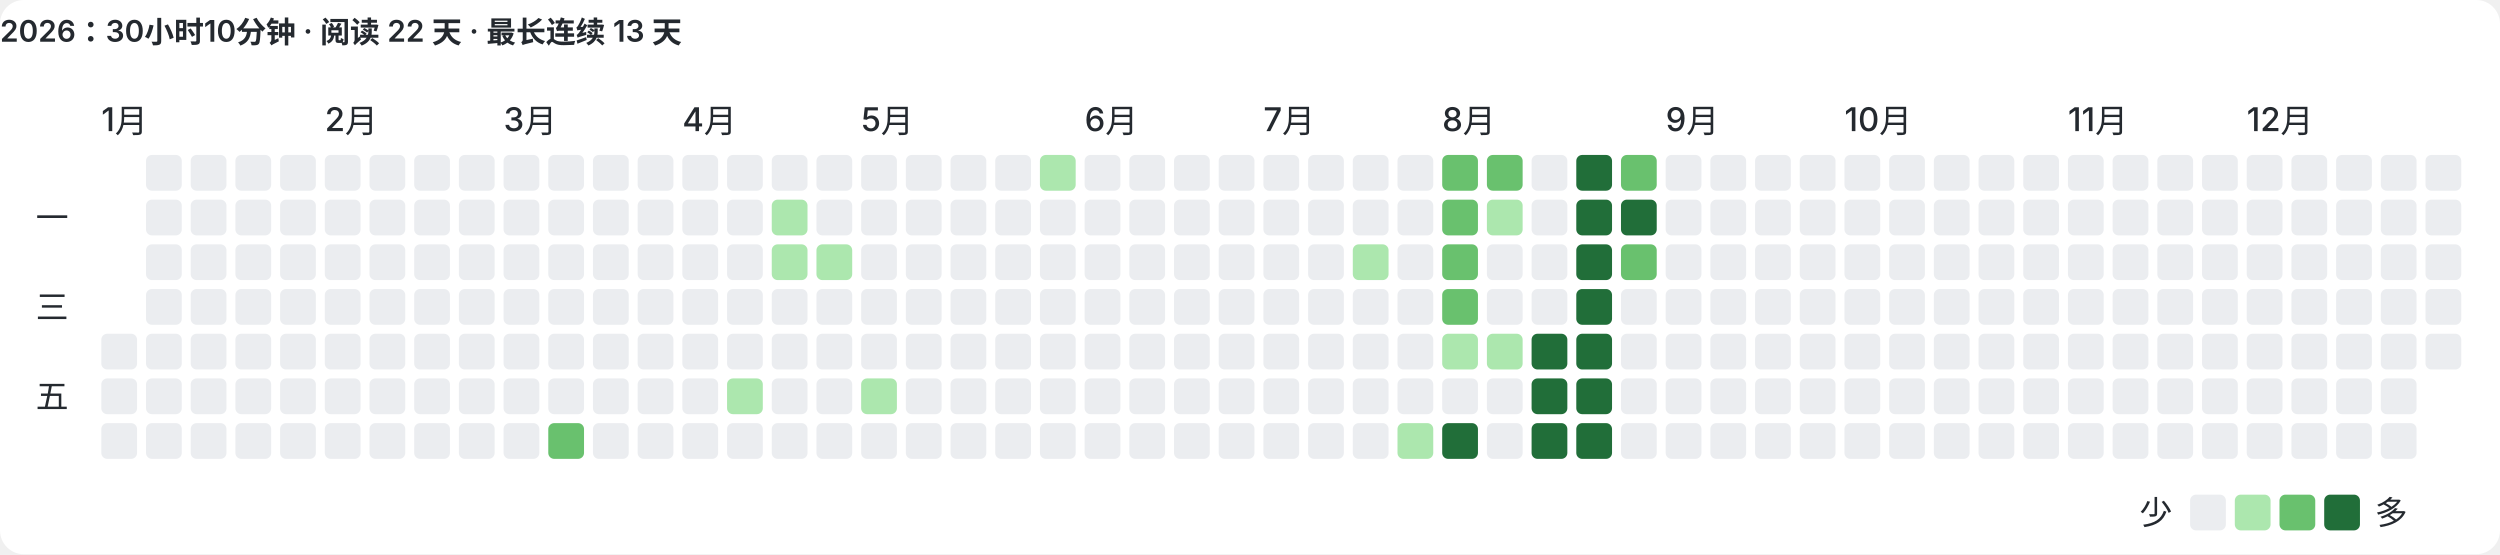
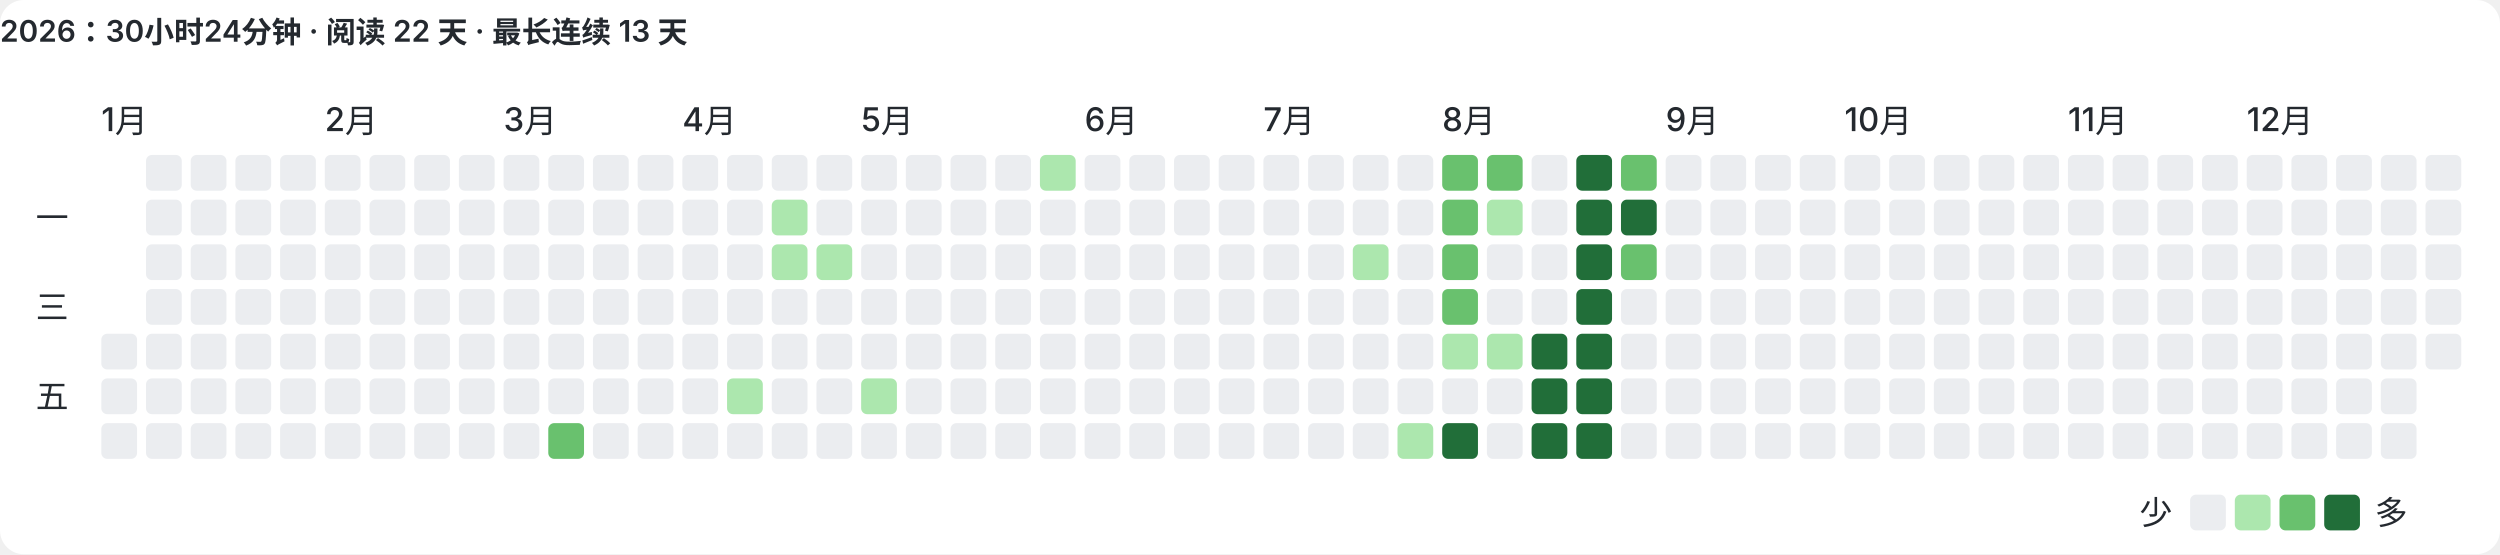
- <svg xmlns="http://www.w3.org/2000/svg" width="100%" viewBox="0 0 839 186" preserveAspectRatio="xMinYMin meet" style="display:block;max-width:100%;height:auto" role="img" data-summary="2026：30小时10分钟  ·  阅读 22 天  ·  最长连续 13 天" aria-label="微信读书 · 2026">
+ <svg xmlns="http://www.w3.org/2000/svg" width="100%" viewBox="0 0 839 186" preserveAspectRatio="xMinYMin meet" style="display:block;max-width:100%;height:auto" role="img" data-summary="2026：30小时24分钟  ·  阅读 22 天  ·  最长连续 13 天" aria-label="微信读书 · 2026">
  <rect width="100%" height="100%" rx="8" fill="#FFFFFF" />
  <style>
.label{font:500 11px "PingFang SC","Microsoft YaHei",-apple-system,BlinkMacSystemFont,"Segoe UI",sans-serif}
.summary{font:600 10px "PingFang SC","Microsoft YaHei",-apple-system,BlinkMacSystemFont,"Segoe UI",sans-serif}
</style>
-   <text class="summary" x="0" y="14" fill="#24292F">2026：30小时10分钟  ·  阅读 22 天  ·  最长连续 13 天</text>
+   <text class="summary" x="0" y="14" fill="#24292F">2026：30小时24分钟  ·  阅读 22 天  ·  最长连续 13 天</text>
  <text class="label" x="34" y="44" fill="#24292F">1月</text>
  <text class="label" x="109" y="44" fill="#24292F">2月</text>
  <text class="label" x="169" y="44" fill="#24292F">3月</text>
  <text class="label" x="229" y="44" fill="#24292F">4月</text>
  <text class="label" x="289" y="44" fill="#24292F">5月</text>
  <text class="label" x="364" y="44" fill="#24292F">6月</text>
  <text class="label" x="424" y="44" fill="#24292F">7月</text>
  <text class="label" x="484" y="44" fill="#24292F">8月</text>
  <text class="label" x="559" y="44" fill="#24292F">9月</text>
  <text class="label" x="619" y="44" fill="#24292F">10月</text>
  <text class="label" x="694" y="44" fill="#24292F">11月</text>
  <text class="label" x="754" y="44" fill="#24292F">12月</text>
  <text class="label" x="12" y="77" fill="#24292F">一</text>
  <text class="label" x="12" y="107" fill="#24292F">三</text>
  <text class="label" x="12" y="137" fill="#24292F">五</text>
  <rect x="34" y="112" width="12" height="12" rx="2" fill="#EBEDF0" data-date="2026-01-01" data-seconds="0">
</rect>
  <rect x="34" y="127" width="12" height="12" rx="2" fill="#EBEDF0" data-date="2026-01-02" data-seconds="0">
</rect>
  <rect x="34" y="142" width="12" height="12" rx="2" fill="#EBEDF0" data-date="2026-01-03" data-seconds="0">
</rect>
  <rect x="49" y="52" width="12" height="12" rx="2" fill="#EBEDF0" data-date="2026-01-04" data-seconds="0">
</rect>
  <rect x="49" y="67" width="12" height="12" rx="2" fill="#EBEDF0" data-date="2026-01-05" data-seconds="0">
</rect>
  <rect x="49" y="82" width="12" height="12" rx="2" fill="#EBEDF0" data-date="2026-01-06" data-seconds="0">
</rect>
  <rect x="49" y="97" width="12" height="12" rx="2" fill="#EBEDF0" data-date="2026-01-07" data-seconds="0">
</rect>
  <rect x="49" y="112" width="12" height="12" rx="2" fill="#EBEDF0" data-date="2026-01-08" data-seconds="0">
</rect>
  <rect x="49" y="127" width="12" height="12" rx="2" fill="#EBEDF0" data-date="2026-01-09" data-seconds="0">
</rect>
  <rect x="49" y="142" width="12" height="12" rx="2" fill="#EBEDF0" data-date="2026-01-10" data-seconds="0">
</rect>
  <rect x="64" y="52" width="12" height="12" rx="2" fill="#EBEDF0" data-date="2026-01-11" data-seconds="0">
</rect>
  <rect x="64" y="67" width="12" height="12" rx="2" fill="#EBEDF0" data-date="2026-01-12" data-seconds="0">
</rect>
  <rect x="64" y="82" width="12" height="12" rx="2" fill="#EBEDF0" data-date="2026-01-13" data-seconds="0">
</rect>
  <rect x="64" y="97" width="12" height="12" rx="2" fill="#EBEDF0" data-date="2026-01-14" data-seconds="0">
</rect>
  <rect x="64" y="112" width="12" height="12" rx="2" fill="#EBEDF0" data-date="2026-01-15" data-seconds="0">
</rect>
  <rect x="64" y="127" width="12" height="12" rx="2" fill="#EBEDF0" data-date="2026-01-16" data-seconds="0">
</rect>
  <rect x="64" y="142" width="12" height="12" rx="2" fill="#EBEDF0" data-date="2026-01-17" data-seconds="0">
</rect>
  <rect x="79" y="52" width="12" height="12" rx="2" fill="#EBEDF0" data-date="2026-01-18" data-seconds="0">
</rect>
  <rect x="79" y="67" width="12" height="12" rx="2" fill="#EBEDF0" data-date="2026-01-19" data-seconds="0">
</rect>
  <rect x="79" y="82" width="12" height="12" rx="2" fill="#EBEDF0" data-date="2026-01-20" data-seconds="0">
</rect>
  <rect x="79" y="97" width="12" height="12" rx="2" fill="#EBEDF0" data-date="2026-01-21" data-seconds="0">
</rect>
  <rect x="79" y="112" width="12" height="12" rx="2" fill="#EBEDF0" data-date="2026-01-22" data-seconds="0">
</rect>
  <rect x="79" y="127" width="12" height="12" rx="2" fill="#EBEDF0" data-date="2026-01-23" data-seconds="0">
</rect>
  <rect x="79" y="142" width="12" height="12" rx="2" fill="#EBEDF0" data-date="2026-01-24" data-seconds="0">
</rect>
  <rect x="94" y="52" width="12" height="12" rx="2" fill="#EBEDF0" data-date="2026-01-25" data-seconds="0">
</rect>
  <rect x="94" y="67" width="12" height="12" rx="2" fill="#EBEDF0" data-date="2026-01-26" data-seconds="0">
</rect>
  <rect x="94" y="82" width="12" height="12" rx="2" fill="#EBEDF0" data-date="2026-01-27" data-seconds="0">
</rect>
  <rect x="94" y="97" width="12" height="12" rx="2" fill="#EBEDF0" data-date="2026-01-28" data-seconds="0">
</rect>
  <rect x="94" y="112" width="12" height="12" rx="2" fill="#EBEDF0" data-date="2026-01-29" data-seconds="0">
</rect>
  <rect x="94" y="127" width="12" height="12" rx="2" fill="#EBEDF0" data-date="2026-01-30" data-seconds="0">
</rect>
  <rect x="94" y="142" width="12" height="12" rx="2" fill="#EBEDF0" data-date="2026-01-31" data-seconds="0">
</rect>
  <rect x="109" y="52" width="12" height="12" rx="2" fill="#EBEDF0" data-date="2026-02-01" data-seconds="0">
</rect>
  <rect x="109" y="67" width="12" height="12" rx="2" fill="#EBEDF0" data-date="2026-02-02" data-seconds="0">
</rect>
  <rect x="109" y="82" width="12" height="12" rx="2" fill="#EBEDF0" data-date="2026-02-03" data-seconds="0">
</rect>
  <rect x="109" y="97" width="12" height="12" rx="2" fill="#EBEDF0" data-date="2026-02-04" data-seconds="0">
</rect>
  <rect x="109" y="112" width="12" height="12" rx="2" fill="#EBEDF0" data-date="2026-02-05" data-seconds="0">
</rect>
  <rect x="109" y="127" width="12" height="12" rx="2" fill="#EBEDF0" data-date="2026-02-06" data-seconds="0">
</rect>
  <rect x="109" y="142" width="12" height="12" rx="2" fill="#EBEDF0" data-date="2026-02-07" data-seconds="0">
</rect>
  <rect x="124" y="52" width="12" height="12" rx="2" fill="#EBEDF0" data-date="2026-02-08" data-seconds="0">
</rect>
  <rect x="124" y="67" width="12" height="12" rx="2" fill="#EBEDF0" data-date="2026-02-09" data-seconds="0">
</rect>
  <rect x="124" y="82" width="12" height="12" rx="2" fill="#EBEDF0" data-date="2026-02-10" data-seconds="0">
</rect>
  <rect x="124" y="97" width="12" height="12" rx="2" fill="#EBEDF0" data-date="2026-02-11" data-seconds="0">
</rect>
  <rect x="124" y="112" width="12" height="12" rx="2" fill="#EBEDF0" data-date="2026-02-12" data-seconds="0">
</rect>
  <rect x="124" y="127" width="12" height="12" rx="2" fill="#EBEDF0" data-date="2026-02-13" data-seconds="0">
</rect>
  <rect x="124" y="142" width="12" height="12" rx="2" fill="#EBEDF0" data-date="2026-02-14" data-seconds="0">
</rect>
  <rect x="139" y="52" width="12" height="12" rx="2" fill="#EBEDF0" data-date="2026-02-15" data-seconds="0">
</rect>
  <rect x="139" y="67" width="12" height="12" rx="2" fill="#EBEDF0" data-date="2026-02-16" data-seconds="0">
</rect>
  <rect x="139" y="82" width="12" height="12" rx="2" fill="#EBEDF0" data-date="2026-02-17" data-seconds="0">
</rect>
  <rect x="139" y="97" width="12" height="12" rx="2" fill="#EBEDF0" data-date="2026-02-18" data-seconds="0">
</rect>
  <rect x="139" y="112" width="12" height="12" rx="2" fill="#EBEDF0" data-date="2026-02-19" data-seconds="0">
</rect>
  <rect x="139" y="127" width="12" height="12" rx="2" fill="#EBEDF0" data-date="2026-02-20" data-seconds="0">
</rect>
  <rect x="139" y="142" width="12" height="12" rx="2" fill="#EBEDF0" data-date="2026-02-21" data-seconds="0">
</rect>
  <rect x="154" y="52" width="12" height="12" rx="2" fill="#EBEDF0" data-date="2026-02-22" data-seconds="0">
</rect>
  <rect x="154" y="67" width="12" height="12" rx="2" fill="#EBEDF0" data-date="2026-02-23" data-seconds="0">
</rect>
  <rect x="154" y="82" width="12" height="12" rx="2" fill="#EBEDF0" data-date="2026-02-24" data-seconds="0">
</rect>
  <rect x="154" y="97" width="12" height="12" rx="2" fill="#EBEDF0" data-date="2026-02-25" data-seconds="0">
</rect>
  <rect x="154" y="112" width="12" height="12" rx="2" fill="#EBEDF0" data-date="2026-02-26" data-seconds="0">
</rect>
  <rect x="154" y="127" width="12" height="12" rx="2" fill="#EBEDF0" data-date="2026-02-27" data-seconds="0">
</rect>
  <rect x="154" y="142" width="12" height="12" rx="2" fill="#EBEDF0" data-date="2026-02-28" data-seconds="0">
</rect>
  <rect x="169" y="52" width="12" height="12" rx="2" fill="#EBEDF0" data-date="2026-03-01" data-seconds="0">
</rect>
  <rect x="169" y="67" width="12" height="12" rx="2" fill="#EBEDF0" data-date="2026-03-02" data-seconds="0">
</rect>
  <rect x="169" y="82" width="12" height="12" rx="2" fill="#EBEDF0" data-date="2026-03-03" data-seconds="0">
</rect>
  <rect x="169" y="97" width="12" height="12" rx="2" fill="#EBEDF0" data-date="2026-03-04" data-seconds="0">
</rect>
  <rect x="169" y="112" width="12" height="12" rx="2" fill="#EBEDF0" data-date="2026-03-05" data-seconds="0">
</rect>
  <rect x="169" y="127" width="12" height="12" rx="2" fill="#EBEDF0" data-date="2026-03-06" data-seconds="0">
</rect>
  <rect x="169" y="142" width="12" height="12" rx="2" fill="#EBEDF0" data-date="2026-03-07" data-seconds="0">
</rect>
  <rect x="184" y="52" width="12" height="12" rx="2" fill="#EBEDF0" data-date="2026-03-08" data-seconds="0">
</rect>
  <rect x="184" y="67" width="12" height="12" rx="2" fill="#EBEDF0" data-date="2026-03-09" data-seconds="0">
</rect>
  <rect x="184" y="82" width="12" height="12" rx="2" fill="#EBEDF0" data-date="2026-03-10" data-seconds="0">
</rect>
  <rect x="184" y="97" width="12" height="12" rx="2" fill="#EBEDF0" data-date="2026-03-11" data-seconds="0">
</rect>
  <rect x="184" y="112" width="12" height="12" rx="2" fill="#EBEDF0" data-date="2026-03-12" data-seconds="0">
</rect>
  <rect x="184" y="127" width="12" height="12" rx="2" fill="#EBEDF0" data-date="2026-03-13" data-seconds="0">
</rect>
  <rect x="184" y="142" width="12" height="12" rx="2" fill="#69C16E" data-date="2026-03-14" data-seconds="643">
</rect>
  <rect x="199" y="52" width="12" height="12" rx="2" fill="#EBEDF0" data-date="2026-03-15" data-seconds="0">
</rect>
  <rect x="199" y="67" width="12" height="12" rx="2" fill="#EBEDF0" data-date="2026-03-16" data-seconds="0">
</rect>
  <rect x="199" y="82" width="12" height="12" rx="2" fill="#EBEDF0" data-date="2026-03-17" data-seconds="0">
</rect>
  <rect x="199" y="97" width="12" height="12" rx="2" fill="#EBEDF0" data-date="2026-03-18" data-seconds="0">
</rect>
  <rect x="199" y="112" width="12" height="12" rx="2" fill="#EBEDF0" data-date="2026-03-19" data-seconds="0">
</rect>
  <rect x="199" y="127" width="12" height="12" rx="2" fill="#EBEDF0" data-date="2026-03-20" data-seconds="0">
</rect>
  <rect x="199" y="142" width="12" height="12" rx="2" fill="#EBEDF0" data-date="2026-03-21" data-seconds="0">
</rect>
  <rect x="214" y="52" width="12" height="12" rx="2" fill="#EBEDF0" data-date="2026-03-22" data-seconds="0">
</rect>
  <rect x="214" y="67" width="12" height="12" rx="2" fill="#EBEDF0" data-date="2026-03-23" data-seconds="0">
</rect>
  <rect x="214" y="82" width="12" height="12" rx="2" fill="#EBEDF0" data-date="2026-03-24" data-seconds="0">
</rect>
  <rect x="214" y="97" width="12" height="12" rx="2" fill="#EBEDF0" data-date="2026-03-25" data-seconds="0">
</rect>
  <rect x="214" y="112" width="12" height="12" rx="2" fill="#EBEDF0" data-date="2026-03-26" data-seconds="0">
</rect>
  <rect x="214" y="127" width="12" height="12" rx="2" fill="#EBEDF0" data-date="2026-03-27" data-seconds="0">
</rect>
  <rect x="214" y="142" width="12" height="12" rx="2" fill="#EBEDF0" data-date="2026-03-28" data-seconds="0">
</rect>
  <rect x="229" y="52" width="12" height="12" rx="2" fill="#EBEDF0" data-date="2026-03-29" data-seconds="0">
</rect>
  <rect x="229" y="67" width="12" height="12" rx="2" fill="#EBEDF0" data-date="2026-03-30" data-seconds="0">
</rect>
  <rect x="229" y="82" width="12" height="12" rx="2" fill="#EBEDF0" data-date="2026-03-31" data-seconds="0">
</rect>
  <rect x="229" y="97" width="12" height="12" rx="2" fill="#EBEDF0" data-date="2026-04-01" data-seconds="0">
</rect>
  <rect x="229" y="112" width="12" height="12" rx="2" fill="#EBEDF0" data-date="2026-04-02" data-seconds="0">
</rect>
  <rect x="229" y="127" width="12" height="12" rx="2" fill="#EBEDF0" data-date="2026-04-03" data-seconds="0">
</rect>
  <rect x="229" y="142" width="12" height="12" rx="2" fill="#EBEDF0" data-date="2026-04-04" data-seconds="0">
</rect>
  <rect x="244" y="52" width="12" height="12" rx="2" fill="#EBEDF0" data-date="2026-04-05" data-seconds="0">
</rect>
  <rect x="244" y="67" width="12" height="12" rx="2" fill="#EBEDF0" data-date="2026-04-06" data-seconds="0">
</rect>
  <rect x="244" y="82" width="12" height="12" rx="2" fill="#EBEDF0" data-date="2026-04-07" data-seconds="0">
</rect>
  <rect x="244" y="97" width="12" height="12" rx="2" fill="#EBEDF0" data-date="2026-04-08" data-seconds="0">
</rect>
  <rect x="244" y="112" width="12" height="12" rx="2" fill="#EBEDF0" data-date="2026-04-09" data-seconds="0">
</rect>
  <rect x="244" y="127" width="12" height="12" rx="2" fill="#ACE7AE" data-date="2026-04-10" data-seconds="37">
</rect>
  <rect x="244" y="142" width="12" height="12" rx="2" fill="#EBEDF0" data-date="2026-04-11" data-seconds="0">
</rect>
  <rect x="259" y="52" width="12" height="12" rx="2" fill="#EBEDF0" data-date="2026-04-12" data-seconds="0">
</rect>
  <rect x="259" y="67" width="12" height="12" rx="2" fill="#ACE7AE" data-date="2026-04-13" data-seconds="6">
</rect>
  <rect x="259" y="82" width="12" height="12" rx="2" fill="#ACE7AE" data-date="2026-04-14" data-seconds="15">
</rect>
  <rect x="259" y="97" width="12" height="12" rx="2" fill="#EBEDF0" data-date="2026-04-15" data-seconds="0">
</rect>
  <rect x="259" y="112" width="12" height="12" rx="2" fill="#EBEDF0" data-date="2026-04-16" data-seconds="0">
</rect>
  <rect x="259" y="127" width="12" height="12" rx="2" fill="#EBEDF0" data-date="2026-04-17" data-seconds="0">
</rect>
  <rect x="259" y="142" width="12" height="12" rx="2" fill="#EBEDF0" data-date="2026-04-18" data-seconds="0">
</rect>
  <rect x="274" y="52" width="12" height="12" rx="2" fill="#EBEDF0" data-date="2026-04-19" data-seconds="0">
</rect>
  <rect x="274" y="67" width="12" height="12" rx="2" fill="#EBEDF0" data-date="2026-04-20" data-seconds="0">
</rect>
  <rect x="274" y="82" width="12" height="12" rx="2" fill="#ACE7AE" data-date="2026-04-21" data-seconds="40">
</rect>
  <rect x="274" y="97" width="12" height="12" rx="2" fill="#EBEDF0" data-date="2026-04-22" data-seconds="0">
</rect>
  <rect x="274" y="112" width="12" height="12" rx="2" fill="#EBEDF0" data-date="2026-04-23" data-seconds="0">
</rect>
  <rect x="274" y="127" width="12" height="12" rx="2" fill="#EBEDF0" data-date="2026-04-24" data-seconds="0">
</rect>
  <rect x="274" y="142" width="12" height="12" rx="2" fill="#EBEDF0" data-date="2026-04-25" data-seconds="0">
</rect>
  <rect x="289" y="52" width="12" height="12" rx="2" fill="#EBEDF0" data-date="2026-04-26" data-seconds="0">
</rect>
  <rect x="289" y="67" width="12" height="12" rx="2" fill="#EBEDF0" data-date="2026-04-27" data-seconds="0">
</rect>
  <rect x="289" y="82" width="12" height="12" rx="2" fill="#EBEDF0" data-date="2026-04-28" data-seconds="0">
</rect>
  <rect x="289" y="97" width="12" height="12" rx="2" fill="#EBEDF0" data-date="2026-04-29" data-seconds="0">
</rect>
  <rect x="289" y="112" width="12" height="12" rx="2" fill="#EBEDF0" data-date="2026-04-30" data-seconds="0">
</rect>
  <rect x="289" y="127" width="12" height="12" rx="2" fill="#ACE7AE" data-date="2026-05-01" data-seconds="40">
</rect>
  <rect x="289" y="142" width="12" height="12" rx="2" fill="#EBEDF0" data-date="2026-05-02" data-seconds="0">
</rect>
  <rect x="304" y="52" width="12" height="12" rx="2" fill="#EBEDF0" data-date="2026-05-03" data-seconds="0">
</rect>
  <rect x="304" y="67" width="12" height="12" rx="2" fill="#EBEDF0" data-date="2026-05-04" data-seconds="0">
</rect>
  <rect x="304" y="82" width="12" height="12" rx="2" fill="#EBEDF0" data-date="2026-05-05" data-seconds="0">
</rect>
  <rect x="304" y="97" width="12" height="12" rx="2" fill="#EBEDF0" data-date="2026-05-06" data-seconds="0">
</rect>
  <rect x="304" y="112" width="12" height="12" rx="2" fill="#EBEDF0" data-date="2026-05-07" data-seconds="0">
</rect>
  <rect x="304" y="127" width="12" height="12" rx="2" fill="#EBEDF0" data-date="2026-05-08" data-seconds="0">
</rect>
  <rect x="304" y="142" width="12" height="12" rx="2" fill="#EBEDF0" data-date="2026-05-09" data-seconds="0">
</rect>
  <rect x="319" y="52" width="12" height="12" rx="2" fill="#EBEDF0" data-date="2026-05-10" data-seconds="0">
</rect>
  <rect x="319" y="67" width="12" height="12" rx="2" fill="#EBEDF0" data-date="2026-05-11" data-seconds="0">
</rect>
  <rect x="319" y="82" width="12" height="12" rx="2" fill="#EBEDF0" data-date="2026-05-12" data-seconds="0">
</rect>
  <rect x="319" y="97" width="12" height="12" rx="2" fill="#EBEDF0" data-date="2026-05-13" data-seconds="0">
</rect>
  <rect x="319" y="112" width="12" height="12" rx="2" fill="#EBEDF0" data-date="2026-05-14" data-seconds="0">
</rect>
  <rect x="319" y="127" width="12" height="12" rx="2" fill="#EBEDF0" data-date="2026-05-15" data-seconds="0">
</rect>
  <rect x="319" y="142" width="12" height="12" rx="2" fill="#EBEDF0" data-date="2026-05-16" data-seconds="0">
</rect>
  <rect x="334" y="52" width="12" height="12" rx="2" fill="#EBEDF0" data-date="2026-05-17" data-seconds="0">
</rect>
  <rect x="334" y="67" width="12" height="12" rx="2" fill="#EBEDF0" data-date="2026-05-18" data-seconds="0">
</rect>
  <rect x="334" y="82" width="12" height="12" rx="2" fill="#EBEDF0" data-date="2026-05-19" data-seconds="0">
</rect>
  <rect x="334" y="97" width="12" height="12" rx="2" fill="#EBEDF0" data-date="2026-05-20" data-seconds="0">
</rect>
  <rect x="334" y="112" width="12" height="12" rx="2" fill="#EBEDF0" data-date="2026-05-21" data-seconds="0">
</rect>
  <rect x="334" y="127" width="12" height="12" rx="2" fill="#EBEDF0" data-date="2026-05-22" data-seconds="0">
</rect>
  <rect x="334" y="142" width="12" height="12" rx="2" fill="#EBEDF0" data-date="2026-05-23" data-seconds="0">
</rect>
  <rect x="349" y="52" width="12" height="12" rx="2" fill="#ACE7AE" data-date="2026-05-24" data-seconds="3">
</rect>
  <rect x="349" y="67" width="12" height="12" rx="2" fill="#EBEDF0" data-date="2026-05-25" data-seconds="0">
</rect>
  <rect x="349" y="82" width="12" height="12" rx="2" fill="#EBEDF0" data-date="2026-05-26" data-seconds="0">
</rect>
  <rect x="349" y="97" width="12" height="12" rx="2" fill="#EBEDF0" data-date="2026-05-27" data-seconds="0">
</rect>
  <rect x="349" y="112" width="12" height="12" rx="2" fill="#EBEDF0" data-date="2026-05-28" data-seconds="0">
</rect>
  <rect x="349" y="127" width="12" height="12" rx="2" fill="#EBEDF0" data-date="2026-05-29" data-seconds="0">
</rect>
  <rect x="349" y="142" width="12" height="12" rx="2" fill="#EBEDF0" data-date="2026-05-30" data-seconds="0">
</rect>
  <rect x="364" y="52" width="12" height="12" rx="2" fill="#EBEDF0" data-date="2026-05-31" data-seconds="0">
</rect>
  <rect x="364" y="67" width="12" height="12" rx="2" fill="#EBEDF0" data-date="2026-06-01" data-seconds="0">
</rect>
  <rect x="364" y="82" width="12" height="12" rx="2" fill="#EBEDF0" data-date="2026-06-02" data-seconds="0">
</rect>
  <rect x="364" y="97" width="12" height="12" rx="2" fill="#EBEDF0" data-date="2026-06-03" data-seconds="0">
</rect>
  <rect x="364" y="112" width="12" height="12" rx="2" fill="#EBEDF0" data-date="2026-06-04" data-seconds="0">
</rect>
  <rect x="364" y="127" width="12" height="12" rx="2" fill="#EBEDF0" data-date="2026-06-05" data-seconds="0">
</rect>
  <rect x="364" y="142" width="12" height="12" rx="2" fill="#EBEDF0" data-date="2026-06-06" data-seconds="0">
</rect>
  <rect x="379" y="52" width="12" height="12" rx="2" fill="#EBEDF0" data-date="2026-06-07" data-seconds="0">
</rect>
  <rect x="379" y="67" width="12" height="12" rx="2" fill="#EBEDF0" data-date="2026-06-08" data-seconds="0">
</rect>
  <rect x="379" y="82" width="12" height="12" rx="2" fill="#EBEDF0" data-date="2026-06-09" data-seconds="0">
</rect>
  <rect x="379" y="97" width="12" height="12" rx="2" fill="#EBEDF0" data-date="2026-06-10" data-seconds="0">
</rect>
  <rect x="379" y="112" width="12" height="12" rx="2" fill="#EBEDF0" data-date="2026-06-11" data-seconds="0">
</rect>
  <rect x="379" y="127" width="12" height="12" rx="2" fill="#EBEDF0" data-date="2026-06-12" data-seconds="0">
</rect>
  <rect x="379" y="142" width="12" height="12" rx="2" fill="#EBEDF0" data-date="2026-06-13" data-seconds="0">
</rect>
  <rect x="394" y="52" width="12" height="12" rx="2" fill="#EBEDF0" data-date="2026-06-14" data-seconds="0">
</rect>
  <rect x="394" y="67" width="12" height="12" rx="2" fill="#EBEDF0" data-date="2026-06-15" data-seconds="0">
</rect>
  <rect x="394" y="82" width="12" height="12" rx="2" fill="#EBEDF0" data-date="2026-06-16" data-seconds="0">
</rect>
  <rect x="394" y="97" width="12" height="12" rx="2" fill="#EBEDF0" data-date="2026-06-17" data-seconds="0">
</rect>
  <rect x="394" y="112" width="12" height="12" rx="2" fill="#EBEDF0" data-date="2026-06-18" data-seconds="0">
</rect>
  <rect x="394" y="127" width="12" height="12" rx="2" fill="#EBEDF0" data-date="2026-06-19" data-seconds="0">
</rect>
  <rect x="394" y="142" width="12" height="12" rx="2" fill="#EBEDF0" data-date="2026-06-20" data-seconds="0">
</rect>
  <rect x="409" y="52" width="12" height="12" rx="2" fill="#EBEDF0" data-date="2026-06-21" data-seconds="0">
</rect>
  <rect x="409" y="67" width="12" height="12" rx="2" fill="#EBEDF0" data-date="2026-06-22" data-seconds="0">
</rect>
  <rect x="409" y="82" width="12" height="12" rx="2" fill="#EBEDF0" data-date="2026-06-23" data-seconds="0">
</rect>
  <rect x="409" y="97" width="12" height="12" rx="2" fill="#EBEDF0" data-date="2026-06-24" data-seconds="0">
</rect>
  <rect x="409" y="112" width="12" height="12" rx="2" fill="#EBEDF0" data-date="2026-06-25" data-seconds="0">
</rect>
  <rect x="409" y="127" width="12" height="12" rx="2" fill="#EBEDF0" data-date="2026-06-26" data-seconds="0">
</rect>
  <rect x="409" y="142" width="12" height="12" rx="2" fill="#EBEDF0" data-date="2026-06-27" data-seconds="0">
</rect>
  <rect x="424" y="52" width="12" height="12" rx="2" fill="#EBEDF0" data-date="2026-06-28" data-seconds="0">
</rect>
  <rect x="424" y="67" width="12" height="12" rx="2" fill="#EBEDF0" data-date="2026-06-29" data-seconds="0">
</rect>
  <rect x="424" y="82" width="12" height="12" rx="2" fill="#EBEDF0" data-date="2026-06-30" data-seconds="0">
</rect>
  <rect x="424" y="97" width="12" height="12" rx="2" fill="#EBEDF0" data-date="2026-07-01" data-seconds="0">
</rect>
  <rect x="424" y="112" width="12" height="12" rx="2" fill="#EBEDF0" data-date="2026-07-02" data-seconds="0">
</rect>
  <rect x="424" y="127" width="12" height="12" rx="2" fill="#EBEDF0" data-date="2026-07-03" data-seconds="0">
</rect>
  <rect x="424" y="142" width="12" height="12" rx="2" fill="#EBEDF0" data-date="2026-07-04" data-seconds="0">
</rect>
  <rect x="439" y="52" width="12" height="12" rx="2" fill="#EBEDF0" data-date="2026-07-05" data-seconds="0">
</rect>
  <rect x="439" y="67" width="12" height="12" rx="2" fill="#EBEDF0" data-date="2026-07-06" data-seconds="0">
</rect>
  <rect x="439" y="82" width="12" height="12" rx="2" fill="#EBEDF0" data-date="2026-07-07" data-seconds="0">
</rect>
  <rect x="439" y="97" width="12" height="12" rx="2" fill="#EBEDF0" data-date="2026-07-08" data-seconds="0">
</rect>
  <rect x="439" y="112" width="12" height="12" rx="2" fill="#EBEDF0" data-date="2026-07-09" data-seconds="0">
</rect>
  <rect x="439" y="127" width="12" height="12" rx="2" fill="#EBEDF0" data-date="2026-07-10" data-seconds="0">
</rect>
  <rect x="439" y="142" width="12" height="12" rx="2" fill="#EBEDF0" data-date="2026-07-11" data-seconds="0">
</rect>
  <rect x="454" y="52" width="12" height="12" rx="2" fill="#EBEDF0" data-date="2026-07-12" data-seconds="0">
</rect>
  <rect x="454" y="67" width="12" height="12" rx="2" fill="#EBEDF0" data-date="2026-07-13" data-seconds="0">
</rect>
  <rect x="454" y="82" width="12" height="12" rx="2" fill="#ACE7AE" data-date="2026-07-14" data-seconds="227">
</rect>
  <rect x="454" y="97" width="12" height="12" rx="2" fill="#EBEDF0" data-date="2026-07-15" data-seconds="0">
</rect>
  <rect x="454" y="112" width="12" height="12" rx="2" fill="#EBEDF0" data-date="2026-07-16" data-seconds="0">
</rect>
  <rect x="454" y="127" width="12" height="12" rx="2" fill="#EBEDF0" data-date="2026-07-17" data-seconds="0">
</rect>
  <rect x="454" y="142" width="12" height="12" rx="2" fill="#EBEDF0" data-date="2026-07-18" data-seconds="0">
</rect>
  <rect x="469" y="52" width="12" height="12" rx="2" fill="#EBEDF0" data-date="2026-07-19" data-seconds="0">
</rect>
  <rect x="469" y="67" width="12" height="12" rx="2" fill="#EBEDF0" data-date="2026-07-20" data-seconds="0">
</rect>
  <rect x="469" y="82" width="12" height="12" rx="2" fill="#EBEDF0" data-date="2026-07-21" data-seconds="0">
</rect>
  <rect x="469" y="97" width="12" height="12" rx="2" fill="#EBEDF0" data-date="2026-07-22" data-seconds="0">
</rect>
  <rect x="469" y="112" width="12" height="12" rx="2" fill="#EBEDF0" data-date="2026-07-23" data-seconds="0">
</rect>
  <rect x="469" y="127" width="12" height="12" rx="2" fill="#EBEDF0" data-date="2026-07-24" data-seconds="0">
</rect>
  <rect x="469" y="142" width="12" height="12" rx="2" fill="#ACE7AE" data-date="2026-07-25" data-seconds="5">
</rect>
  <rect x="484" y="52" width="12" height="12" rx="2" fill="#69C16E" data-date="2026-07-26" data-seconds="1532">
</rect>
  <rect x="484" y="67" width="12" height="12" rx="2" fill="#69C16E" data-date="2026-07-27" data-seconds="1631">
</rect>
  <rect x="484" y="82" width="12" height="12" rx="2" fill="#69C16E" data-date="2026-07-28" data-seconds="1552">
</rect>
  <rect x="484" y="97" width="12" height="12" rx="2" fill="#69C16E" data-date="2026-07-29" data-seconds="894">
</rect>
  <rect x="484" y="112" width="12" height="12" rx="2" fill="#ACE7AE" data-date="2026-07-30" data-seconds="19">
</rect>
  <rect x="484" y="127" width="12" height="12" rx="2" fill="#EBEDF0" data-date="2026-07-31" data-seconds="0">
</rect>
  <rect x="484" y="142" width="12" height="12" rx="2" fill="#216E39" data-date="2026-08-01" data-seconds="2223">
</rect>
  <rect x="499" y="52" width="12" height="12" rx="2" fill="#69C16E" data-date="2026-08-02" data-seconds="1073">
</rect>
  <rect x="499" y="67" width="12" height="12" rx="2" fill="#ACE7AE" data-date="2026-08-03" data-seconds="343">
</rect>
  <rect x="499" y="82" width="12" height="12" rx="2" fill="#EBEDF0" data-date="2026-08-04" data-seconds="0">
</rect>
  <rect x="499" y="97" width="12" height="12" rx="2" fill="#EBEDF0" data-date="2026-08-05" data-seconds="0">
</rect>
  <rect x="499" y="112" width="12" height="12" rx="2" fill="#ACE7AE" data-date="2026-08-06" data-seconds="3">
</rect>
  <rect x="499" y="127" width="12" height="12" rx="2" fill="#EBEDF0" data-date="2026-08-07" data-seconds="0">
</rect>
  <rect x="499" y="142" width="12" height="12" rx="2" fill="#EBEDF0" data-date="2026-08-08" data-seconds="0">
</rect>
  <rect x="514" y="52" width="12" height="12" rx="2" fill="#EBEDF0" data-date="2026-08-09" data-seconds="0">
</rect>
  <rect x="514" y="67" width="12" height="12" rx="2" fill="#EBEDF0" data-date="2026-08-10" data-seconds="0">
</rect>
  <rect x="514" y="82" width="12" height="12" rx="2" fill="#EBEDF0" data-date="2026-08-11" data-seconds="0">
</rect>
  <rect x="514" y="97" width="12" height="12" rx="2" fill="#EBEDF0" data-date="2026-08-12" data-seconds="0">
</rect>
  <rect x="514" y="112" width="12" height="12" rx="2" fill="#216E39" data-date="2026-08-13" data-seconds="3020">
</rect>
  <rect x="514" y="127" width="12" height="12" rx="2" fill="#216E39" data-date="2026-08-14" data-seconds="19303">
</rect>
  <rect x="514" y="142" width="12" height="12" rx="2" fill="#216E39" data-date="2026-08-15" data-seconds="7923">
</rect>
  <rect x="529" y="52" width="12" height="12" rx="2" fill="#216E39" data-date="2026-08-16" data-seconds="8285">
</rect>
  <rect x="529" y="67" width="12" height="12" rx="2" fill="#216E39" data-date="2026-08-17" data-seconds="13453">
</rect>
  <rect x="529" y="82" width="12" height="12" rx="2" fill="#216E39" data-date="2026-08-18" data-seconds="15133">
</rect>
  <rect x="529" y="97" width="12" height="12" rx="2" fill="#216E39" data-date="2026-08-19" data-seconds="4255">
</rect>
  <rect x="529" y="112" width="12" height="12" rx="2" fill="#216E39" data-date="2026-08-20" data-seconds="14813">
</rect>
  <rect x="529" y="127" width="12" height="12" rx="2" fill="#216E39" data-date="2026-08-21" data-seconds="3921">
</rect>
  <rect x="529" y="142" width="12" height="12" rx="2" fill="#216E39" data-date="2026-08-22" data-seconds="3211">
</rect>
  <rect x="544" y="52" width="12" height="12" rx="2" fill="#69C16E" data-date="2026-08-23" data-seconds="886">
</rect>
  <rect x="544" y="67" width="12" height="12" rx="2" fill="#216E39" data-date="2026-08-24" data-seconds="3225">
</rect>
-   <rect x="544" y="82" width="12" height="12" rx="2" fill="#69C16E" data-date="2026-08-25" data-seconds="889">
+   <rect x="544" y="82" width="12" height="12" rx="2" fill="#69C16E" data-date="2026-08-25" data-seconds="1771">
</rect>
  <rect x="544" y="97" width="12" height="12" rx="2" fill="#EBEDF0" data-date="2026-08-26" data-seconds="0">
</rect>
  <rect x="544" y="112" width="12" height="12" rx="2" fill="#EBEDF0" data-date="2026-08-27" data-seconds="0">
</rect>
  <rect x="544" y="127" width="12" height="12" rx="2" fill="#EBEDF0" data-date="2026-08-28" data-seconds="0">
</rect>
  <rect x="544" y="142" width="12" height="12" rx="2" fill="#EBEDF0" data-date="2026-08-29" data-seconds="0">
</rect>
  <rect x="559" y="52" width="12" height="12" rx="2" fill="#EBEDF0" data-date="2026-08-30" data-seconds="0">
</rect>
  <rect x="559" y="67" width="12" height="12" rx="2" fill="#EBEDF0" data-date="2026-08-31" data-seconds="0">
</rect>
  <rect x="559" y="82" width="12" height="12" rx="2" fill="#EBEDF0" data-date="2026-09-01" data-seconds="0">
</rect>
  <rect x="559" y="97" width="12" height="12" rx="2" fill="#EBEDF0" data-date="2026-09-02" data-seconds="0">
</rect>
  <rect x="559" y="112" width="12" height="12" rx="2" fill="#EBEDF0" data-date="2026-09-03" data-seconds="0">
</rect>
  <rect x="559" y="127" width="12" height="12" rx="2" fill="#EBEDF0" data-date="2026-09-04" data-seconds="0">
</rect>
  <rect x="559" y="142" width="12" height="12" rx="2" fill="#EBEDF0" data-date="2026-09-05" data-seconds="0">
</rect>
  <rect x="574" y="52" width="12" height="12" rx="2" fill="#EBEDF0" data-date="2026-09-06" data-seconds="0">
</rect>
  <rect x="574" y="67" width="12" height="12" rx="2" fill="#EBEDF0" data-date="2026-09-07" data-seconds="0">
</rect>
  <rect x="574" y="82" width="12" height="12" rx="2" fill="#EBEDF0" data-date="2026-09-08" data-seconds="0">
</rect>
  <rect x="574" y="97" width="12" height="12" rx="2" fill="#EBEDF0" data-date="2026-09-09" data-seconds="0">
</rect>
  <rect x="574" y="112" width="12" height="12" rx="2" fill="#EBEDF0" data-date="2026-09-10" data-seconds="0">
</rect>
  <rect x="574" y="127" width="12" height="12" rx="2" fill="#EBEDF0" data-date="2026-09-11" data-seconds="0">
</rect>
  <rect x="574" y="142" width="12" height="12" rx="2" fill="#EBEDF0" data-date="2026-09-12" data-seconds="0">
</rect>
  <rect x="589" y="52" width="12" height="12" rx="2" fill="#EBEDF0" data-date="2026-09-13" data-seconds="0">
</rect>
  <rect x="589" y="67" width="12" height="12" rx="2" fill="#EBEDF0" data-date="2026-09-14" data-seconds="0">
</rect>
  <rect x="589" y="82" width="12" height="12" rx="2" fill="#EBEDF0" data-date="2026-09-15" data-seconds="0">
</rect>
  <rect x="589" y="97" width="12" height="12" rx="2" fill="#EBEDF0" data-date="2026-09-16" data-seconds="0">
</rect>
  <rect x="589" y="112" width="12" height="12" rx="2" fill="#EBEDF0" data-date="2026-09-17" data-seconds="0">
</rect>
  <rect x="589" y="127" width="12" height="12" rx="2" fill="#EBEDF0" data-date="2026-09-18" data-seconds="0">
</rect>
  <rect x="589" y="142" width="12" height="12" rx="2" fill="#EBEDF0" data-date="2026-09-19" data-seconds="0">
</rect>
  <rect x="604" y="52" width="12" height="12" rx="2" fill="#EBEDF0" data-date="2026-09-20" data-seconds="0">
</rect>
  <rect x="604" y="67" width="12" height="12" rx="2" fill="#EBEDF0" data-date="2026-09-21" data-seconds="0">
</rect>
  <rect x="604" y="82" width="12" height="12" rx="2" fill="#EBEDF0" data-date="2026-09-22" data-seconds="0">
</rect>
  <rect x="604" y="97" width="12" height="12" rx="2" fill="#EBEDF0" data-date="2026-09-23" data-seconds="0">
</rect>
  <rect x="604" y="112" width="12" height="12" rx="2" fill="#EBEDF0" data-date="2026-09-24" data-seconds="0">
</rect>
  <rect x="604" y="127" width="12" height="12" rx="2" fill="#EBEDF0" data-date="2026-09-25" data-seconds="0">
</rect>
  <rect x="604" y="142" width="12" height="12" rx="2" fill="#EBEDF0" data-date="2026-09-26" data-seconds="0">
</rect>
  <rect x="619" y="52" width="12" height="12" rx="2" fill="#EBEDF0" data-date="2026-09-27" data-seconds="0">
</rect>
  <rect x="619" y="67" width="12" height="12" rx="2" fill="#EBEDF0" data-date="2026-09-28" data-seconds="0">
</rect>
  <rect x="619" y="82" width="12" height="12" rx="2" fill="#EBEDF0" data-date="2026-09-29" data-seconds="0">
</rect>
  <rect x="619" y="97" width="12" height="12" rx="2" fill="#EBEDF0" data-date="2026-09-30" data-seconds="0">
</rect>
  <rect x="619" y="112" width="12" height="12" rx="2" fill="#EBEDF0" data-date="2026-10-01" data-seconds="0">
</rect>
  <rect x="619" y="127" width="12" height="12" rx="2" fill="#EBEDF0" data-date="2026-10-02" data-seconds="0">
</rect>
  <rect x="619" y="142" width="12" height="12" rx="2" fill="#EBEDF0" data-date="2026-10-03" data-seconds="0">
</rect>
  <rect x="634" y="52" width="12" height="12" rx="2" fill="#EBEDF0" data-date="2026-10-04" data-seconds="0">
</rect>
  <rect x="634" y="67" width="12" height="12" rx="2" fill="#EBEDF0" data-date="2026-10-05" data-seconds="0">
</rect>
  <rect x="634" y="82" width="12" height="12" rx="2" fill="#EBEDF0" data-date="2026-10-06" data-seconds="0">
</rect>
  <rect x="634" y="97" width="12" height="12" rx="2" fill="#EBEDF0" data-date="2026-10-07" data-seconds="0">
</rect>
  <rect x="634" y="112" width="12" height="12" rx="2" fill="#EBEDF0" data-date="2026-10-08" data-seconds="0">
</rect>
  <rect x="634" y="127" width="12" height="12" rx="2" fill="#EBEDF0" data-date="2026-10-09" data-seconds="0">
</rect>
  <rect x="634" y="142" width="12" height="12" rx="2" fill="#EBEDF0" data-date="2026-10-10" data-seconds="0">
</rect>
  <rect x="649" y="52" width="12" height="12" rx="2" fill="#EBEDF0" data-date="2026-10-11" data-seconds="0">
</rect>
  <rect x="649" y="67" width="12" height="12" rx="2" fill="#EBEDF0" data-date="2026-10-12" data-seconds="0">
</rect>
  <rect x="649" y="82" width="12" height="12" rx="2" fill="#EBEDF0" data-date="2026-10-13" data-seconds="0">
</rect>
  <rect x="649" y="97" width="12" height="12" rx="2" fill="#EBEDF0" data-date="2026-10-14" data-seconds="0">
</rect>
  <rect x="649" y="112" width="12" height="12" rx="2" fill="#EBEDF0" data-date="2026-10-15" data-seconds="0">
</rect>
  <rect x="649" y="127" width="12" height="12" rx="2" fill="#EBEDF0" data-date="2026-10-16" data-seconds="0">
</rect>
  <rect x="649" y="142" width="12" height="12" rx="2" fill="#EBEDF0" data-date="2026-10-17" data-seconds="0">
</rect>
  <rect x="664" y="52" width="12" height="12" rx="2" fill="#EBEDF0" data-date="2026-10-18" data-seconds="0">
</rect>
  <rect x="664" y="67" width="12" height="12" rx="2" fill="#EBEDF0" data-date="2026-10-19" data-seconds="0">
</rect>
  <rect x="664" y="82" width="12" height="12" rx="2" fill="#EBEDF0" data-date="2026-10-20" data-seconds="0">
</rect>
  <rect x="664" y="97" width="12" height="12" rx="2" fill="#EBEDF0" data-date="2026-10-21" data-seconds="0">
</rect>
  <rect x="664" y="112" width="12" height="12" rx="2" fill="#EBEDF0" data-date="2026-10-22" data-seconds="0">
</rect>
  <rect x="664" y="127" width="12" height="12" rx="2" fill="#EBEDF0" data-date="2026-10-23" data-seconds="0">
</rect>
  <rect x="664" y="142" width="12" height="12" rx="2" fill="#EBEDF0" data-date="2026-10-24" data-seconds="0">
</rect>
  <rect x="679" y="52" width="12" height="12" rx="2" fill="#EBEDF0" data-date="2026-10-25" data-seconds="0">
</rect>
  <rect x="679" y="67" width="12" height="12" rx="2" fill="#EBEDF0" data-date="2026-10-26" data-seconds="0">
</rect>
  <rect x="679" y="82" width="12" height="12" rx="2" fill="#EBEDF0" data-date="2026-10-27" data-seconds="0">
</rect>
  <rect x="679" y="97" width="12" height="12" rx="2" fill="#EBEDF0" data-date="2026-10-28" data-seconds="0">
</rect>
  <rect x="679" y="112" width="12" height="12" rx="2" fill="#EBEDF0" data-date="2026-10-29" data-seconds="0">
</rect>
  <rect x="679" y="127" width="12" height="12" rx="2" fill="#EBEDF0" data-date="2026-10-30" data-seconds="0">
</rect>
  <rect x="679" y="142" width="12" height="12" rx="2" fill="#EBEDF0" data-date="2026-10-31" data-seconds="0">
</rect>
  <rect x="694" y="52" width="12" height="12" rx="2" fill="#EBEDF0" data-date="2026-11-01" data-seconds="0">
</rect>
  <rect x="694" y="67" width="12" height="12" rx="2" fill="#EBEDF0" data-date="2026-11-02" data-seconds="0">
</rect>
  <rect x="694" y="82" width="12" height="12" rx="2" fill="#EBEDF0" data-date="2026-11-03" data-seconds="0">
</rect>
  <rect x="694" y="97" width="12" height="12" rx="2" fill="#EBEDF0" data-date="2026-11-04" data-seconds="0">
</rect>
  <rect x="694" y="112" width="12" height="12" rx="2" fill="#EBEDF0" data-date="2026-11-05" data-seconds="0">
</rect>
  <rect x="694" y="127" width="12" height="12" rx="2" fill="#EBEDF0" data-date="2026-11-06" data-seconds="0">
</rect>
  <rect x="694" y="142" width="12" height="12" rx="2" fill="#EBEDF0" data-date="2026-11-07" data-seconds="0">
</rect>
  <rect x="709" y="52" width="12" height="12" rx="2" fill="#EBEDF0" data-date="2026-11-08" data-seconds="0">
</rect>
  <rect x="709" y="67" width="12" height="12" rx="2" fill="#EBEDF0" data-date="2026-11-09" data-seconds="0">
</rect>
  <rect x="709" y="82" width="12" height="12" rx="2" fill="#EBEDF0" data-date="2026-11-10" data-seconds="0">
</rect>
  <rect x="709" y="97" width="12" height="12" rx="2" fill="#EBEDF0" data-date="2026-11-11" data-seconds="0">
</rect>
  <rect x="709" y="112" width="12" height="12" rx="2" fill="#EBEDF0" data-date="2026-11-12" data-seconds="0">
</rect>
  <rect x="709" y="127" width="12" height="12" rx="2" fill="#EBEDF0" data-date="2026-11-13" data-seconds="0">
</rect>
  <rect x="709" y="142" width="12" height="12" rx="2" fill="#EBEDF0" data-date="2026-11-14" data-seconds="0">
</rect>
  <rect x="724" y="52" width="12" height="12" rx="2" fill="#EBEDF0" data-date="2026-11-15" data-seconds="0">
</rect>
  <rect x="724" y="67" width="12" height="12" rx="2" fill="#EBEDF0" data-date="2026-11-16" data-seconds="0">
</rect>
  <rect x="724" y="82" width="12" height="12" rx="2" fill="#EBEDF0" data-date="2026-11-17" data-seconds="0">
</rect>
  <rect x="724" y="97" width="12" height="12" rx="2" fill="#EBEDF0" data-date="2026-11-18" data-seconds="0">
</rect>
  <rect x="724" y="112" width="12" height="12" rx="2" fill="#EBEDF0" data-date="2026-11-19" data-seconds="0">
</rect>
  <rect x="724" y="127" width="12" height="12" rx="2" fill="#EBEDF0" data-date="2026-11-20" data-seconds="0">
</rect>
  <rect x="724" y="142" width="12" height="12" rx="2" fill="#EBEDF0" data-date="2026-11-21" data-seconds="0">
</rect>
  <rect x="739" y="52" width="12" height="12" rx="2" fill="#EBEDF0" data-date="2026-11-22" data-seconds="0">
</rect>
  <rect x="739" y="67" width="12" height="12" rx="2" fill="#EBEDF0" data-date="2026-11-23" data-seconds="0">
</rect>
  <rect x="739" y="82" width="12" height="12" rx="2" fill="#EBEDF0" data-date="2026-11-24" data-seconds="0">
</rect>
  <rect x="739" y="97" width="12" height="12" rx="2" fill="#EBEDF0" data-date="2026-11-25" data-seconds="0">
</rect>
  <rect x="739" y="112" width="12" height="12" rx="2" fill="#EBEDF0" data-date="2026-11-26" data-seconds="0">
</rect>
  <rect x="739" y="127" width="12" height="12" rx="2" fill="#EBEDF0" data-date="2026-11-27" data-seconds="0">
</rect>
  <rect x="739" y="142" width="12" height="12" rx="2" fill="#EBEDF0" data-date="2026-11-28" data-seconds="0">
</rect>
  <rect x="754" y="52" width="12" height="12" rx="2" fill="#EBEDF0" data-date="2026-11-29" data-seconds="0">
</rect>
  <rect x="754" y="67" width="12" height="12" rx="2" fill="#EBEDF0" data-date="2026-11-30" data-seconds="0">
</rect>
  <rect x="754" y="82" width="12" height="12" rx="2" fill="#EBEDF0" data-date="2026-12-01" data-seconds="0">
</rect>
  <rect x="754" y="97" width="12" height="12" rx="2" fill="#EBEDF0" data-date="2026-12-02" data-seconds="0">
</rect>
  <rect x="754" y="112" width="12" height="12" rx="2" fill="#EBEDF0" data-date="2026-12-03" data-seconds="0">
</rect>
  <rect x="754" y="127" width="12" height="12" rx="2" fill="#EBEDF0" data-date="2026-12-04" data-seconds="0">
</rect>
  <rect x="754" y="142" width="12" height="12" rx="2" fill="#EBEDF0" data-date="2026-12-05" data-seconds="0">
</rect>
  <rect x="769" y="52" width="12" height="12" rx="2" fill="#EBEDF0" data-date="2026-12-06" data-seconds="0">
</rect>
  <rect x="769" y="67" width="12" height="12" rx="2" fill="#EBEDF0" data-date="2026-12-07" data-seconds="0">
</rect>
  <rect x="769" y="82" width="12" height="12" rx="2" fill="#EBEDF0" data-date="2026-12-08" data-seconds="0">
</rect>
  <rect x="769" y="97" width="12" height="12" rx="2" fill="#EBEDF0" data-date="2026-12-09" data-seconds="0">
</rect>
  <rect x="769" y="112" width="12" height="12" rx="2" fill="#EBEDF0" data-date="2026-12-10" data-seconds="0">
</rect>
  <rect x="769" y="127" width="12" height="12" rx="2" fill="#EBEDF0" data-date="2026-12-11" data-seconds="0">
</rect>
  <rect x="769" y="142" width="12" height="12" rx="2" fill="#EBEDF0" data-date="2026-12-12" data-seconds="0">
</rect>
  <rect x="784" y="52" width="12" height="12" rx="2" fill="#EBEDF0" data-date="2026-12-13" data-seconds="0">
</rect>
  <rect x="784" y="67" width="12" height="12" rx="2" fill="#EBEDF0" data-date="2026-12-14" data-seconds="0">
</rect>
  <rect x="784" y="82" width="12" height="12" rx="2" fill="#EBEDF0" data-date="2026-12-15" data-seconds="0">
</rect>
  <rect x="784" y="97" width="12" height="12" rx="2" fill="#EBEDF0" data-date="2026-12-16" data-seconds="0">
</rect>
  <rect x="784" y="112" width="12" height="12" rx="2" fill="#EBEDF0" data-date="2026-12-17" data-seconds="0">
</rect>
  <rect x="784" y="127" width="12" height="12" rx="2" fill="#EBEDF0" data-date="2026-12-18" data-seconds="0">
</rect>
  <rect x="784" y="142" width="12" height="12" rx="2" fill="#EBEDF0" data-date="2026-12-19" data-seconds="0">
</rect>
  <rect x="799" y="52" width="12" height="12" rx="2" fill="#EBEDF0" data-date="2026-12-20" data-seconds="0">
</rect>
  <rect x="799" y="67" width="12" height="12" rx="2" fill="#EBEDF0" data-date="2026-12-21" data-seconds="0">
</rect>
  <rect x="799" y="82" width="12" height="12" rx="2" fill="#EBEDF0" data-date="2026-12-22" data-seconds="0">
</rect>
  <rect x="799" y="97" width="12" height="12" rx="2" fill="#EBEDF0" data-date="2026-12-23" data-seconds="0">
</rect>
  <rect x="799" y="112" width="12" height="12" rx="2" fill="#EBEDF0" data-date="2026-12-24" data-seconds="0">
</rect>
  <rect x="799" y="127" width="12" height="12" rx="2" fill="#EBEDF0" data-date="2026-12-25" data-seconds="0">
</rect>
  <rect x="799" y="142" width="12" height="12" rx="2" fill="#EBEDF0" data-date="2026-12-26" data-seconds="0">
</rect>
  <rect x="814" y="52" width="12" height="12" rx="2" fill="#EBEDF0" data-date="2026-12-27" data-seconds="0">
</rect>
  <rect x="814" y="67" width="12" height="12" rx="2" fill="#EBEDF0" data-date="2026-12-28" data-seconds="0">
</rect>
  <rect x="814" y="82" width="12" height="12" rx="2" fill="#EBEDF0" data-date="2026-12-29" data-seconds="0">
</rect>
  <rect x="814" y="97" width="12" height="12" rx="2" fill="#EBEDF0" data-date="2026-12-30" data-seconds="0">
</rect>
  <rect x="814" y="112" width="12" height="12" rx="2" fill="#EBEDF0" data-date="2026-12-31" data-seconds="0">
</rect>
  <text class="label" x="718" y="176" fill="#24292F">少</text>
  <rect x="735" y="166" width="12" height="12" rx="2" fill="#EBEDF0" />
  <rect x="750" y="166" width="12" height="12" rx="2" fill="#ACE7AE" />
  <rect x="765" y="166" width="12" height="12" rx="2" fill="#69C16E" />
  <rect x="780" y="166" width="12" height="12" rx="2" fill="#216E39" />
  <text class="label" x="797" y="176" fill="#24292F">多</text>
</svg>
